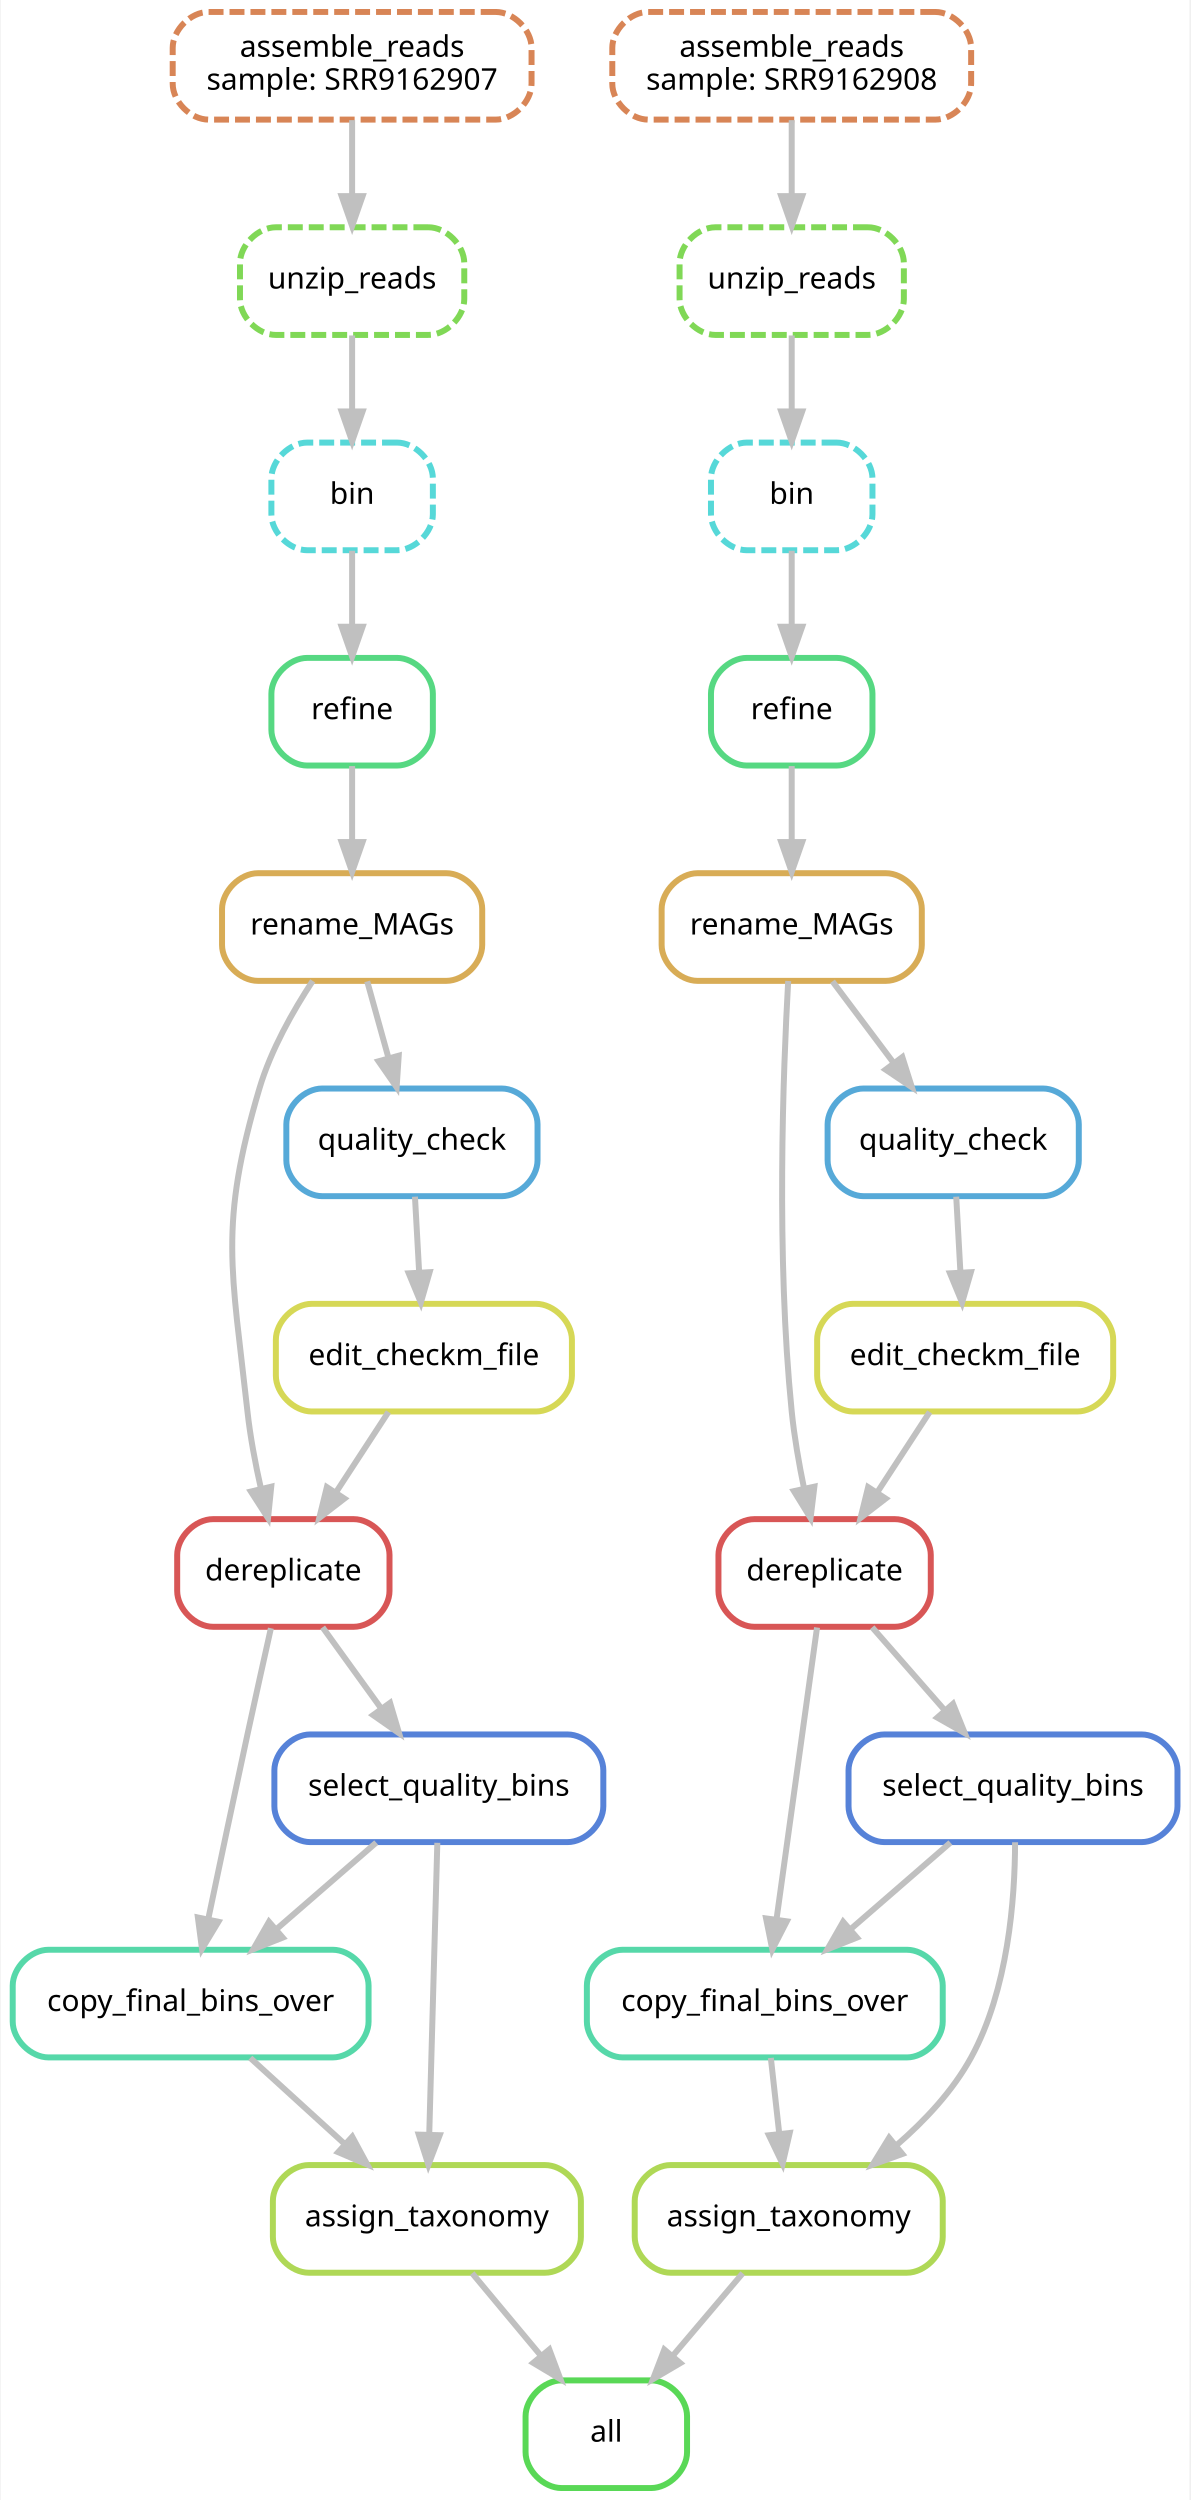
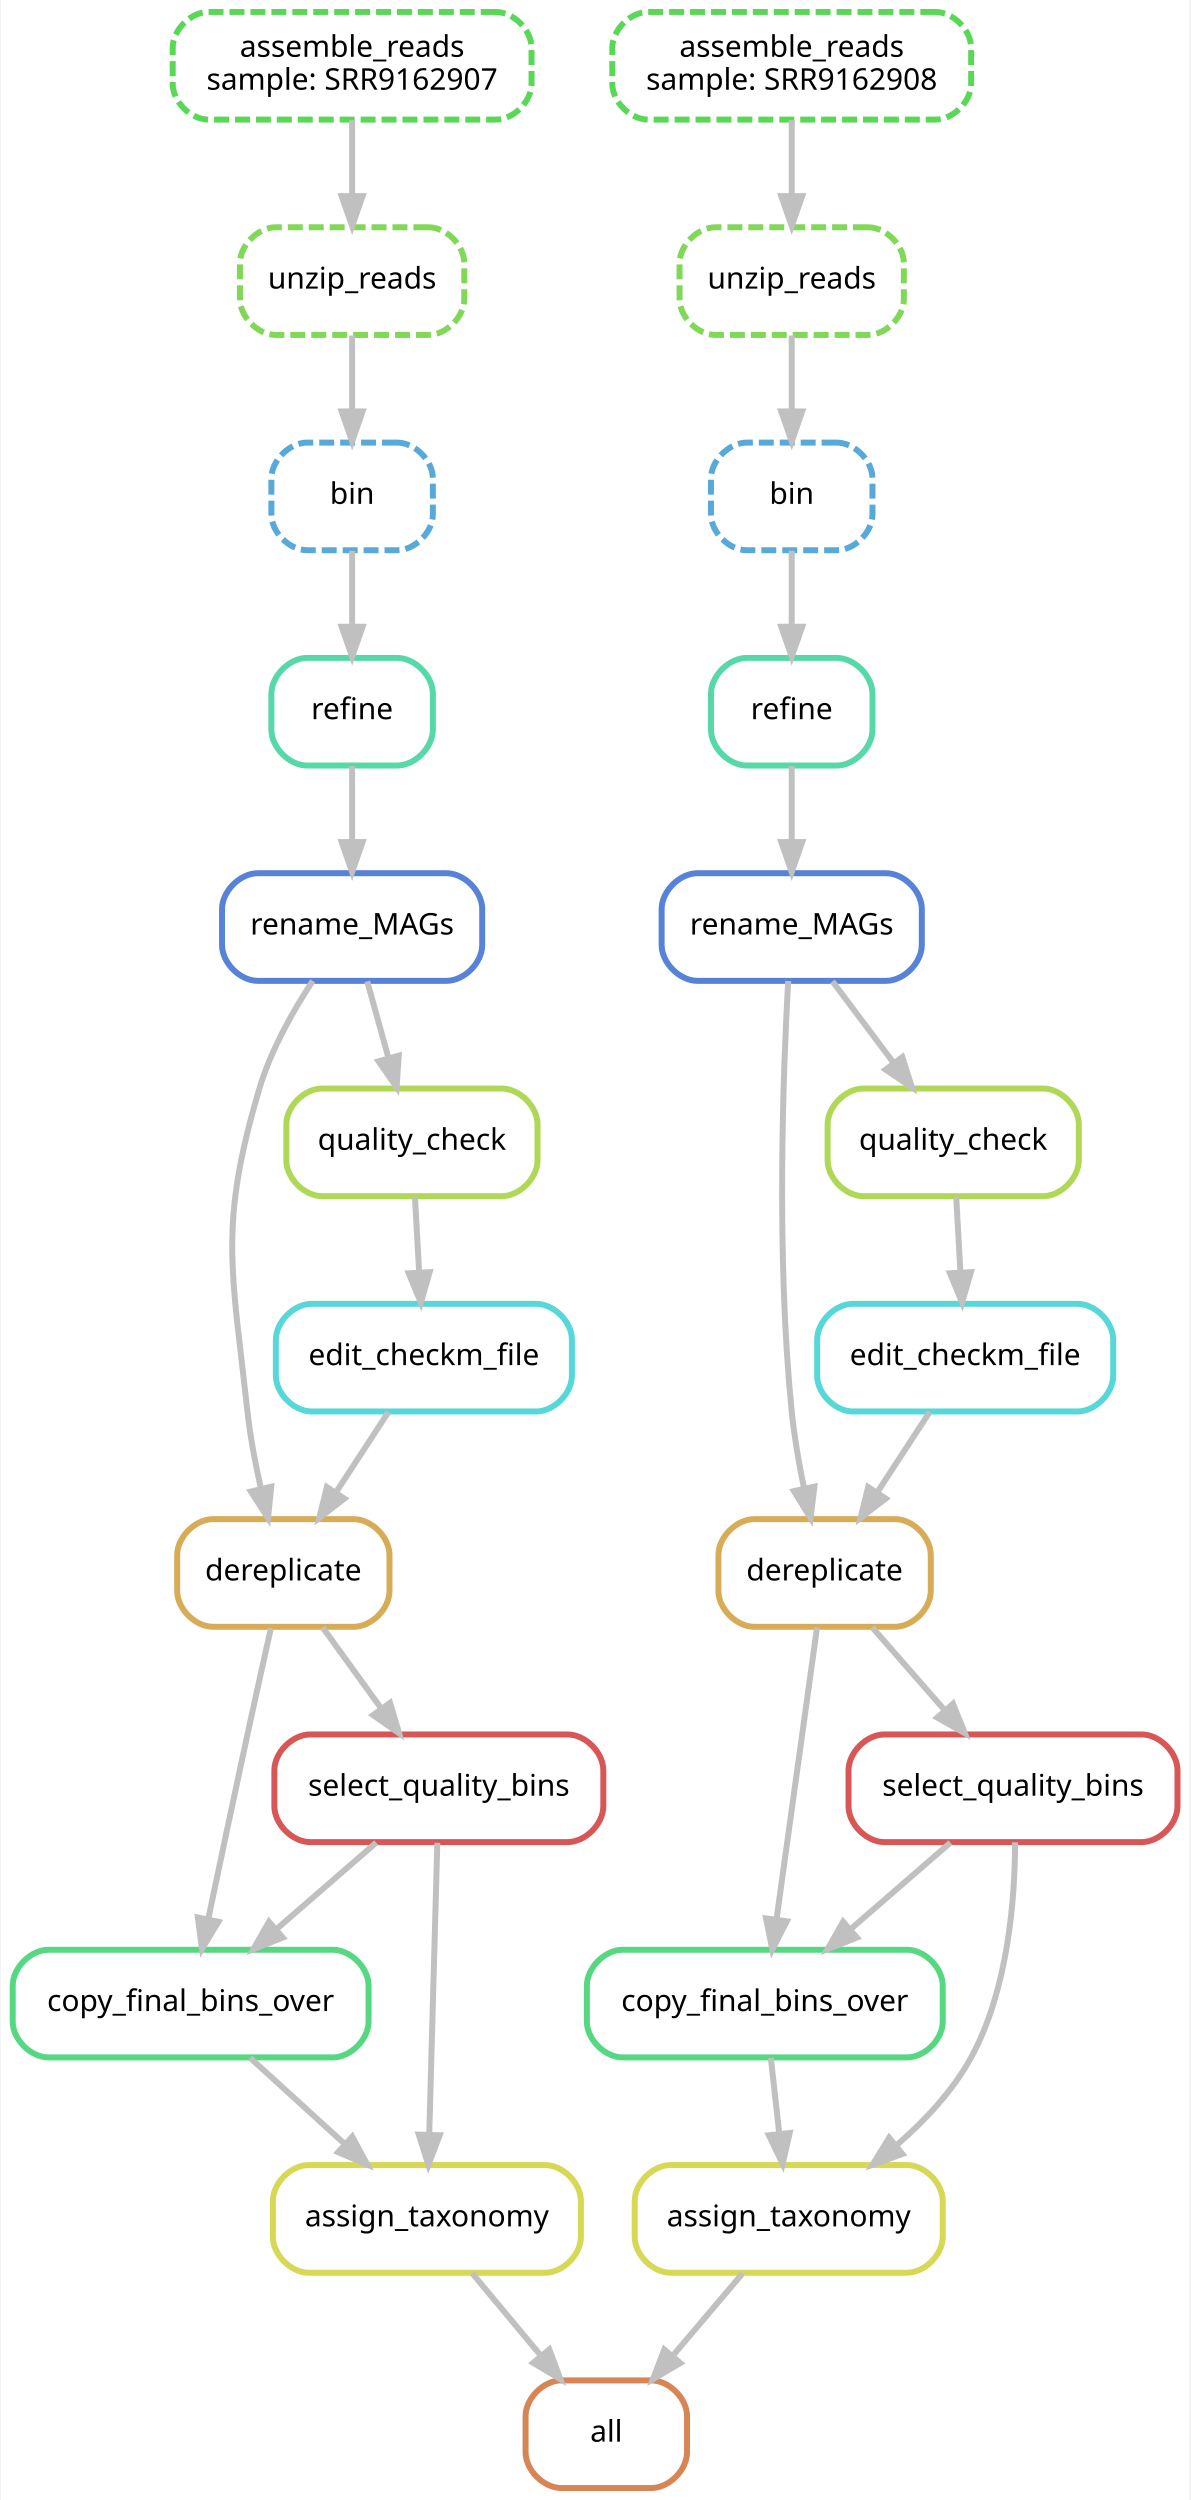
<svg xmlns="http://www.w3.org/2000/svg" width="398pt" height="836pt" viewBox="0.00 0.00 397.50 836.00">
  <g id="graph0" class="graph" transform="scale(1 1) rotate(0) translate(4 832)">
    <polygon fill="#ffffff" stroke="transparent" points="-4,4 -4,-832 393.5,-832 393.5,4 -4,4" />
    <g id="node1" class="node">
-       <path fill="none" stroke="#59d856" stroke-width="2" d="M213.5,-36C213.5,-36 183.5,-36 183.5,-36 177.5,-36 171.5,-30 171.5,-24 171.5,-24 171.5,-12 171.5,-12 171.5,-6 177.5,0 183.5,0 183.5,0 213.5,0 213.5,0 219.5,0 225.5,-6 225.5,-12 225.5,-12 225.5,-24 225.5,-24 225.5,-30 219.5,-36 213.5,-36" />
+       <path fill="none" stroke="#d88556" stroke-width="2" d="M213.5,-36C213.5,-36 183.5,-36 183.5,-36 177.5,-36 171.5,-30 171.5,-24 171.5,-24 171.5,-12 171.5,-12 171.5,-6 177.5,0 183.5,0 183.5,0 213.5,0 213.5,0 219.5,0 225.5,-6 225.5,-12 225.5,-12 225.5,-24 225.5,-24 225.5,-30 219.5,-36 213.5,-36" />
      <text text-anchor="middle" x="198.5" y="-15.5" font-family="sans" font-size="10.00" fill="#000000">all</text>
    </g>
    <g id="node2" class="node">
-       <path fill="none" stroke="#afd856" stroke-width="2" d="M178,-108C178,-108 99,-108 99,-108 93,-108 87,-102 87,-96 87,-96 87,-84 87,-84 87,-78 93,-72 99,-72 99,-72 178,-72 178,-72 184,-72 190,-78 190,-84 190,-84 190,-96 190,-96 190,-102 184,-108 178,-108" />
+       <path fill="none" stroke="#d6d856" stroke-width="2" d="M178,-108C178,-108 99,-108 99,-108 93,-108 87,-102 87,-96 87,-96 87,-84 87,-84 87,-78 93,-72 99,-72 99,-72 178,-72 178,-72 184,-72 190,-78 190,-84 190,-84 190,-96 190,-96 190,-102 184,-108 178,-108" />
      <text text-anchor="middle" x="138.5" y="-87.5" font-family="sans" font-size="10.00" fill="#000000">assign_taxonomy</text>
    </g>
    <g id="edge1" class="edge">
      <path fill="none" stroke="#c0c0c0" stroke-width="2" d="M153.641,-71.831C160.622,-63.454 169.039,-53.353 176.688,-44.175" />
      <polygon fill="#c0c0c0" stroke="#c0c0c0" stroke-width="2" points="179.442,-46.336 183.156,-36.413 174.065,-41.855 179.442,-46.336" />
    </g>
    <g id="node3" class="node">
-       <path fill="none" stroke="#56d8a9" stroke-width="2" d="M107,-180C107,-180 12,-180 12,-180 6,-180 0,-174 0,-168 0,-168 0,-156 0,-156 0,-150 6,-144 12,-144 12,-144 107,-144 107,-144 113,-144 119,-150 119,-156 119,-156 119,-168 119,-168 119,-174 113,-180 107,-180" />
+       <path fill="none" stroke="#56d882" stroke-width="2" d="M107,-180C107,-180 12,-180 12,-180 6,-180 0,-174 0,-168 0,-168 0,-156 0,-156 0,-150 6,-144 12,-144 12,-144 107,-144 107,-144 113,-144 119,-150 119,-156 119,-156 119,-168 119,-168 119,-174 113,-180 107,-180" />
      <text text-anchor="middle" x="59.5" y="-159.5" font-family="sans" font-size="10.00" fill="#000000">copy_final_bins_over</text>
    </g>
    <g id="edge3" class="edge">
      <path fill="none" stroke="#c0c0c0" stroke-width="2" d="M79.435,-143.831C88.978,-135.134 100.56,-124.578 110.931,-115.126" />
      <polygon fill="#c0c0c0" stroke="#c0c0c0" stroke-width="2" points="113.538,-117.486 118.571,-108.163 108.823,-112.312 113.538,-117.486" />
    </g>
    <g id="node4" class="node">
-       <path fill="none" stroke="#d85656" stroke-width="2" d="M114,-324C114,-324 67,-324 67,-324 61,-324 55,-318 55,-312 55,-312 55,-300 55,-300 55,-294 61,-288 67,-288 67,-288 114,-288 114,-288 120,-288 126,-294 126,-300 126,-300 126,-312 126,-312 126,-318 120,-324 114,-324" />
+       <path fill="none" stroke="#d8ac56" stroke-width="2" d="M114,-324C114,-324 67,-324 67,-324 61,-324 55,-318 55,-312 55,-312 55,-300 55,-300 55,-294 61,-288 67,-288 67,-288 114,-288 114,-288 120,-288 126,-294 126,-300 126,-300 126,-312 126,-312 126,-318 120,-324 114,-324" />
      <text text-anchor="middle" x="90.5" y="-303.5" font-family="sans" font-size="10.00" fill="#000000">dereplicate</text>
    </g>
    <g id="edge5" class="edge">
      <path fill="none" stroke="#c0c0c0" stroke-width="2" d="M86.342,-287.516C84.009,-277.092 81.062,-263.826 78.5,-252 74.047,-231.45 69.149,-208.23 65.441,-190.523" />
      <polygon fill="#c0c0c0" stroke="#c0c0c0" stroke-width="2" points="68.773,-189.356 63.301,-180.284 61.921,-190.788 68.773,-189.356" />
    </g>
    <g id="node12" class="node">
-       <path fill="none" stroke="#5682d8" stroke-width="2" d="M185.5,-252C185.5,-252 99.5,-252 99.5,-252 93.5,-252 87.5,-246 87.5,-240 87.5,-240 87.5,-228 87.5,-228 87.5,-222 93.5,-216 99.5,-216 99.5,-216 185.5,-216 185.5,-216 191.5,-216 197.5,-222 197.5,-228 197.5,-228 197.5,-240 197.5,-240 197.5,-246 191.5,-252 185.5,-252" />
+       <path fill="none" stroke="#d85656" stroke-width="2" d="M185.5,-252C185.5,-252 99.5,-252 99.5,-252 93.5,-252 87.5,-246 87.5,-240 87.5,-240 87.5,-228 87.5,-228 87.5,-222 93.5,-216 99.5,-216 99.5,-216 185.5,-216 185.5,-216 191.5,-216 197.5,-222 197.5,-228 197.5,-228 197.5,-240 197.5,-240 197.5,-246 191.5,-252 185.5,-252" />
      <text text-anchor="middle" x="142.5" y="-231.5" font-family="sans" font-size="10.00" fill="#000000">select_quality_bins</text>
    </g>
    <g id="edge15" class="edge">
      <path fill="none" stroke="#c0c0c0" stroke-width="2" d="M103.622,-287.831C109.55,-279.623 116.673,-269.761 123.193,-260.732" />
      <polygon fill="#c0c0c0" stroke="#c0c0c0" stroke-width="2" points="126.184,-262.569 129.202,-252.413 120.509,-258.471 126.184,-262.569" />
    </g>
    <g id="node5" class="node">
-       <path fill="none" stroke="#d8ac56" stroke-width="2" d="M145,-540C145,-540 82,-540 82,-540 76,-540 70,-534 70,-528 70,-528 70,-516 70,-516 70,-510 76,-504 82,-504 82,-504 145,-504 145,-504 151,-504 157,-510 157,-516 157,-516 157,-528 157,-528 157,-534 151,-540 145,-540" />
+       <path fill="none" stroke="#5682d8" stroke-width="2" d="M145,-540C145,-540 82,-540 82,-540 76,-540 70,-534 70,-528 70,-528 70,-516 70,-516 70,-510 76,-504 82,-504 82,-504 145,-504 145,-504 151,-504 157,-510 157,-516 157,-516 157,-528 157,-528 157,-534 151,-540 145,-540" />
      <text text-anchor="middle" x="113.5" y="-519.5" font-family="sans" font-size="10.00" fill="#000000">rename_MAGs</text>
    </g>
    <g id="edge7" class="edge">
      <path fill="none" stroke="#c0c0c0" stroke-width="2" d="M100.314,-503.985C93.704,-493.922 86.311,-480.851 82.5,-468 68.842,-421.95 73.259,-407.746 78.5,-360 79.428,-351.543 81.151,-342.471 83.008,-334.225" />
      <polygon fill="#c0c0c0" stroke="#c0c0c0" stroke-width="2" points="86.453,-334.868 85.381,-324.327 79.646,-333.236 86.453,-334.868" />
    </g>
    <g id="node11" class="node">
-       <path fill="none" stroke="#56a9d8" stroke-width="2" d="M163.5,-468C163.5,-468 103.5,-468 103.5,-468 97.5,-468 91.5,-462 91.5,-456 91.5,-456 91.5,-444 91.5,-444 91.5,-438 97.5,-432 103.5,-432 103.5,-432 163.5,-432 163.5,-432 169.5,-432 175.5,-438 175.5,-444 175.5,-444 175.5,-456 175.5,-456 175.5,-462 169.5,-468 163.5,-468" />
+       <path fill="none" stroke="#afd856" stroke-width="2" d="M163.5,-468C163.5,-468 103.5,-468 103.5,-468 97.5,-468 91.5,-462 91.5,-456 91.5,-456 91.5,-444 91.5,-444 91.5,-438 97.5,-432 103.5,-432 103.5,-432 163.5,-432 163.5,-432 169.5,-432 175.5,-438 175.5,-444 175.5,-444 175.5,-456 175.5,-456 175.5,-462 169.5,-468 163.5,-468" />
      <text text-anchor="middle" x="133.5" y="-447.5" font-family="sans" font-size="10.00" fill="#000000">quality_check</text>
    </g>
    <g id="edge14" class="edge">
      <path fill="none" stroke="#c0c0c0" stroke-width="2" d="M118.547,-503.831C120.709,-496.046 123.285,-486.773 125.685,-478.135" />
      <polygon fill="#c0c0c0" stroke="#c0c0c0" stroke-width="2" points="129.081,-478.985 128.385,-468.413 122.336,-477.112 129.081,-478.985" />
    </g>
    <g id="node6" class="node">
-       <path fill="none" stroke="#56d882" stroke-width="2" d="M128.5,-612C128.5,-612 98.5,-612 98.5,-612 92.5,-612 86.5,-606 86.5,-600 86.5,-600 86.5,-588 86.5,-588 86.5,-582 92.5,-576 98.5,-576 98.5,-576 128.5,-576 128.5,-576 134.5,-576 140.5,-582 140.5,-588 140.5,-588 140.5,-600 140.5,-600 140.5,-606 134.5,-612 128.5,-612" />
+       <path fill="none" stroke="#56d8a9" stroke-width="2" d="M128.5,-612C128.5,-612 98.5,-612 98.5,-612 92.5,-612 86.5,-606 86.5,-600 86.5,-600 86.5,-588 86.5,-588 86.5,-582 92.5,-576 98.5,-576 98.5,-576 128.5,-576 128.5,-576 134.5,-576 140.5,-582 140.5,-588 140.5,-588 140.5,-600 140.5,-600 140.5,-606 134.5,-612 128.5,-612" />
      <text text-anchor="middle" x="113.5" y="-591.5" font-family="sans" font-size="10.00" fill="#000000">refine</text>
    </g>
    <g id="edge9" class="edge">
      <path fill="none" stroke="#c0c0c0" stroke-width="2" d="M113.5,-575.831C113.5,-568.131 113.5,-558.974 113.5,-550.417" />
      <polygon fill="#c0c0c0" stroke="#c0c0c0" stroke-width="2" points="117,-550.413 113.5,-540.413 110,-550.413 117,-550.413" />
    </g>
    <g id="node7" class="node">
-       <path fill="none" stroke="#56d8d8" stroke-width="2" stroke-dasharray="5,2" d="M128.5,-684C128.5,-684 98.5,-684 98.5,-684 92.5,-684 86.5,-678 86.5,-672 86.5,-672 86.5,-660 86.5,-660 86.5,-654 92.5,-648 98.5,-648 98.5,-648 128.5,-648 128.5,-648 134.5,-648 140.5,-654 140.5,-660 140.5,-660 140.5,-672 140.5,-672 140.5,-678 134.5,-684 128.5,-684" />
+       <path fill="none" stroke="#56a9d8" stroke-width="2" stroke-dasharray="5,2" d="M128.5,-684C128.5,-684 98.5,-684 98.5,-684 92.5,-684 86.5,-678 86.5,-672 86.5,-672 86.5,-660 86.5,-660 86.5,-654 92.5,-648 98.5,-648 98.5,-648 128.5,-648 128.5,-648 134.5,-648 140.5,-654 140.5,-660 140.5,-660 140.5,-672 140.5,-672 140.5,-678 134.5,-684 128.5,-684" />
      <text text-anchor="middle" x="113.5" y="-663.5" font-family="sans" font-size="10.00" fill="#000000">bin</text>
    </g>
    <g id="edge10" class="edge">
      <path fill="none" stroke="#c0c0c0" stroke-width="2" d="M113.5,-647.831C113.5,-640.131 113.5,-630.974 113.5,-622.417" />
      <polygon fill="#c0c0c0" stroke="#c0c0c0" stroke-width="2" points="117,-622.413 113.5,-612.413 110,-622.413 117,-622.413" />
    </g>
    <g id="node8" class="node">
      <path fill="none" stroke="#80d856" stroke-width="2" stroke-dasharray="5,2" d="M139,-756C139,-756 88,-756 88,-756 82,-756 76,-750 76,-744 76,-744 76,-732 76,-732 76,-726 82,-720 88,-720 88,-720 139,-720 139,-720 145,-720 151,-726 151,-732 151,-732 151,-744 151,-744 151,-750 145,-756 139,-756" />
      <text text-anchor="middle" x="113.5" y="-735.5" font-family="sans" font-size="10.00" fill="#000000">unzip_reads</text>
    </g>
    <g id="edge11" class="edge">
      <path fill="none" stroke="#c0c0c0" stroke-width="2" d="M113.5,-719.831C113.5,-712.131 113.5,-702.974 113.5,-694.417" />
      <polygon fill="#c0c0c0" stroke="#c0c0c0" stroke-width="2" points="117,-694.413 113.5,-684.413 110,-694.413 117,-694.413" />
    </g>
    <g id="node9" class="node">
-       <path fill="none" stroke="#d88556" stroke-width="2" stroke-dasharray="5,2" d="M161.5,-828C161.5,-828 65.5,-828 65.5,-828 59.5,-828 53.5,-822 53.5,-816 53.5,-816 53.5,-804 53.5,-804 53.5,-798 59.5,-792 65.5,-792 65.5,-792 161.5,-792 161.5,-792 167.5,-792 173.5,-798 173.5,-804 173.5,-804 173.5,-816 173.5,-816 173.5,-822 167.5,-828 161.5,-828" />
+       <path fill="none" stroke="#59d856" stroke-width="2" stroke-dasharray="5,2" d="M161.5,-828C161.5,-828 65.5,-828 65.5,-828 59.5,-828 53.5,-822 53.5,-816 53.5,-816 53.5,-804 53.5,-804 53.5,-798 59.5,-792 65.5,-792 65.5,-792 161.5,-792 161.5,-792 167.5,-792 173.5,-798 173.5,-804 173.5,-804 173.5,-816 173.5,-816 173.5,-822 167.5,-828 161.5,-828" />
      <text text-anchor="middle" x="113.5" y="-813" font-family="sans" font-size="10.00" fill="#000000">assemble_reads</text>
      <text text-anchor="middle" x="113.5" y="-802" font-family="sans" font-size="10.00" fill="#000000">sample: SRR9162907</text>
    </g>
    <g id="edge12" class="edge">
      <path fill="none" stroke="#c0c0c0" stroke-width="2" d="M113.5,-791.831C113.5,-784.131 113.5,-774.974 113.5,-766.417" />
      <polygon fill="#c0c0c0" stroke="#c0c0c0" stroke-width="2" points="117,-766.413 113.5,-756.413 110,-766.413 117,-766.413" />
    </g>
    <g id="node10" class="node">
-       <path fill="none" stroke="#d6d856" stroke-width="2" d="M175,-396C175,-396 100,-396 100,-396 94,-396 88,-390 88,-384 88,-384 88,-372 88,-372 88,-366 94,-360 100,-360 100,-360 175,-360 175,-360 181,-360 187,-366 187,-372 187,-372 187,-384 187,-384 187,-390 181,-396 175,-396" />
+       <path fill="none" stroke="#56d8d8" stroke-width="2" d="M175,-396C175,-396 100,-396 100,-396 94,-396 88,-390 88,-384 88,-384 88,-372 88,-372 88,-366 94,-360 100,-360 100,-360 175,-360 175,-360 181,-360 187,-366 187,-372 187,-372 187,-384 187,-384 187,-390 181,-396 175,-396" />
      <text text-anchor="middle" x="137.5" y="-375.5" font-family="sans" font-size="10.00" fill="#000000">edit_checkm_file</text>
    </g>
    <g id="edge8" class="edge">
      <path fill="none" stroke="#c0c0c0" stroke-width="2" d="M125.64,-359.831C120.337,-351.708 113.976,-341.964 108.133,-333.012" />
      <polygon fill="#c0c0c0" stroke="#c0c0c0" stroke-width="2" points="110.917,-330.874 102.52,-324.413 105.055,-334.7 110.917,-330.874" />
    </g>
    <g id="edge13" class="edge">
      <path fill="none" stroke="#c0c0c0" stroke-width="2" d="M134.509,-431.831C134.937,-424.131 135.446,-414.974 135.921,-406.417" />
      <polygon fill="#c0c0c0" stroke="#c0c0c0" stroke-width="2" points="139.417,-406.592 136.477,-396.413 132.428,-406.204 139.417,-406.592" />
    </g>
    <g id="edge4" class="edge">
      <path fill="none" stroke="#c0c0c0" stroke-width="2" d="M141.993,-215.762C141.311,-191.201 140.09,-147.247 139.288,-118.354" />
      <polygon fill="#c0c0c0" stroke="#c0c0c0" stroke-width="2" points="142.779,-117.989 139.002,-108.09 135.782,-118.183 142.779,-117.989" />
    </g>
    <g id="edge6" class="edge">
      <path fill="none" stroke="#c0c0c0" stroke-width="2" d="M121.556,-215.831C111.431,-207.048 99.122,-196.371 88.145,-186.849" />
      <polygon fill="#c0c0c0" stroke="#c0c0c0" stroke-width="2" points="90.285,-184.072 80.438,-180.163 85.698,-189.359 90.285,-184.072" />
    </g>
    <g id="node13" class="node">
-       <path fill="none" stroke="#afd856" stroke-width="2" d="M299,-108C299,-108 220,-108 220,-108 214,-108 208,-102 208,-96 208,-96 208,-84 208,-84 208,-78 214,-72 220,-72 220,-72 299,-72 299,-72 305,-72 311,-78 311,-84 311,-84 311,-96 311,-96 311,-102 305,-108 299,-108" />
+       <path fill="none" stroke="#d6d856" stroke-width="2" d="M299,-108C299,-108 220,-108 220,-108 214,-108 208,-102 208,-96 208,-96 208,-84 208,-84 208,-78 214,-72 220,-72 220,-72 299,-72 299,-72 305,-72 311,-78 311,-84 311,-84 311,-96 311,-96 311,-102 305,-108 299,-108" />
      <text text-anchor="middle" x="259.5" y="-87.5" font-family="sans" font-size="10.00" fill="#000000">assign_taxonomy</text>
    </g>
    <g id="edge2" class="edge">
      <path fill="none" stroke="#c0c0c0" stroke-width="2" d="M244.107,-71.831C237.01,-63.454 228.452,-53.353 220.676,-44.175" />
      <polygon fill="#c0c0c0" stroke="#c0c0c0" stroke-width="2" points="223.235,-41.781 214.1,-36.413 217.894,-46.306 223.235,-41.781" />
    </g>
    <g id="node14" class="node">
-       <path fill="none" stroke="#56d8a9" stroke-width="2" d="M299,-180C299,-180 204,-180 204,-180 198,-180 192,-174 192,-168 192,-168 192,-156 192,-156 192,-150 198,-144 204,-144 204,-144 299,-144 299,-144 305,-144 311,-150 311,-156 311,-156 311,-168 311,-168 311,-174 305,-180 299,-180" />
+       <path fill="none" stroke="#56d882" stroke-width="2" d="M299,-180C299,-180 204,-180 204,-180 198,-180 192,-174 192,-168 192,-168 192,-156 192,-156 192,-150 198,-144 204,-144 204,-144 299,-144 299,-144 305,-144 311,-150 311,-156 311,-156 311,-168 311,-168 311,-174 305,-180 299,-180" />
      <text text-anchor="middle" x="251.5" y="-159.5" font-family="sans" font-size="10.00" fill="#000000">copy_final_bins_over</text>
    </g>
    <g id="edge16" class="edge">
      <path fill="none" stroke="#c0c0c0" stroke-width="2" d="M253.519,-143.831C254.374,-136.131 255.392,-126.974 256.343,-118.417" />
      <polygon fill="#c0c0c0" stroke="#c0c0c0" stroke-width="2" points="259.828,-118.739 257.454,-108.413 252.871,-117.966 259.828,-118.739" />
    </g>
    <g id="node15" class="node">
-       <path fill="none" stroke="#d85656" stroke-width="2" d="M295,-324C295,-324 248,-324 248,-324 242,-324 236,-318 236,-312 236,-312 236,-300 236,-300 236,-294 242,-288 248,-288 248,-288 295,-288 295,-288 301,-288 307,-294 307,-300 307,-300 307,-312 307,-312 307,-318 301,-324 295,-324" />
+       <path fill="none" stroke="#d8ac56" stroke-width="2" d="M295,-324C295,-324 248,-324 248,-324 242,-324 236,-318 236,-312 236,-312 236,-300 236,-300 236,-294 242,-288 248,-288 248,-288 295,-288 295,-288 301,-288 307,-294 307,-300 307,-300 307,-312 307,-312 307,-318 301,-324 295,-324" />
      <text text-anchor="middle" x="271.5" y="-303.5" font-family="sans" font-size="10.00" fill="#000000">dereplicate</text>
    </g>
    <g id="edge18" class="edge">
      <path fill="none" stroke="#c0c0c0" stroke-width="2" d="M268.967,-287.762C265.556,-263.201 259.451,-219.247 255.438,-190.354" />
      <polygon fill="#c0c0c0" stroke="#c0c0c0" stroke-width="2" points="258.855,-189.513 254.012,-180.09 251.922,-190.476 258.855,-189.513" />
    </g>
    <g id="node23" class="node">
-       <path fill="none" stroke="#5682d8" stroke-width="2" d="M377.5,-252C377.5,-252 291.5,-252 291.5,-252 285.5,-252 279.5,-246 279.5,-240 279.5,-240 279.5,-228 279.5,-228 279.5,-222 285.5,-216 291.5,-216 291.5,-216 377.5,-216 377.5,-216 383.5,-216 389.5,-222 389.5,-228 389.5,-228 389.5,-240 389.5,-240 389.5,-246 383.5,-252 377.5,-252" />
+       <path fill="none" stroke="#d85656" stroke-width="2" d="M377.5,-252C377.5,-252 291.5,-252 291.5,-252 285.5,-252 279.5,-246 279.5,-240 279.5,-240 279.5,-228 279.5,-228 279.5,-222 285.5,-216 291.5,-216 291.5,-216 377.5,-216 377.5,-216 383.5,-216 389.5,-222 389.5,-228 389.5,-228 389.5,-240 389.5,-240 389.5,-246 383.5,-252 377.5,-252" />
      <text text-anchor="middle" x="334.5" y="-231.5" font-family="sans" font-size="10.00" fill="#000000">select_quality_bins</text>
    </g>
    <g id="edge28" class="edge">
      <path fill="none" stroke="#c0c0c0" stroke-width="2" d="M287.398,-287.831C294.728,-279.454 303.566,-269.353 311.597,-260.175" />
      <polygon fill="#c0c0c0" stroke="#c0c0c0" stroke-width="2" points="314.437,-262.244 318.388,-252.413 309.169,-257.634 314.437,-262.244" />
    </g>
    <g id="node16" class="node">
-       <path fill="none" stroke="#d8ac56" stroke-width="2" d="M292,-540C292,-540 229,-540 229,-540 223,-540 217,-534 217,-528 217,-528 217,-516 217,-516 217,-510 223,-504 229,-504 229,-504 292,-504 292,-504 298,-504 304,-510 304,-516 304,-516 304,-528 304,-528 304,-534 298,-540 292,-540" />
+       <path fill="none" stroke="#5682d8" stroke-width="2" d="M292,-540C292,-540 229,-540 229,-540 223,-540 217,-534 217,-528 217,-528 217,-516 217,-516 217,-510 223,-504 229,-504 229,-504 292,-504 292,-504 298,-504 304,-510 304,-516 304,-516 304,-528 304,-528 304,-534 298,-540 292,-540" />
      <text text-anchor="middle" x="260.5" y="-519.5" font-family="sans" font-size="10.00" fill="#000000">rename_MAGs</text>
    </g>
    <g id="edge20" class="edge">
      <path fill="none" stroke="#c0c0c0" stroke-width="2" d="M259.323,-503.961C257.63,-473.983 255.253,-412.049 260.5,-360 261.35,-351.567 262.929,-342.503 264.631,-334.255" />
      <polygon fill="#c0c0c0" stroke="#c0c0c0" stroke-width="2" points="268.079,-334.872 266.807,-324.354 261.242,-333.37 268.079,-334.872" />
    </g>
    <g id="node22" class="node">
-       <path fill="none" stroke="#56a9d8" stroke-width="2" d="M344.5,-468C344.5,-468 284.5,-468 284.5,-468 278.5,-468 272.5,-462 272.5,-456 272.5,-456 272.5,-444 272.5,-444 272.5,-438 278.5,-432 284.5,-432 284.5,-432 344.5,-432 344.5,-432 350.5,-432 356.5,-438 356.5,-444 356.5,-444 356.5,-456 356.5,-456 356.5,-462 350.5,-468 344.5,-468" />
+       <path fill="none" stroke="#afd856" stroke-width="2" d="M344.5,-468C344.5,-468 284.5,-468 284.5,-468 278.5,-468 272.5,-462 272.5,-456 272.5,-456 272.5,-444 272.5,-444 272.5,-438 278.5,-432 284.5,-432 284.5,-432 344.5,-432 344.5,-432 350.5,-432 356.5,-438 356.5,-444 356.5,-444 356.5,-456 356.5,-456 356.5,-462 350.5,-468 344.5,-468" />
      <text text-anchor="middle" x="314.5" y="-447.5" font-family="sans" font-size="10.00" fill="#000000">quality_check</text>
    </g>
    <g id="edge27" class="edge">
      <path fill="none" stroke="#c0c0c0" stroke-width="2" d="M274.127,-503.831C280.346,-495.539 287.832,-485.557 294.66,-476.453" />
      <polygon fill="#c0c0c0" stroke="#c0c0c0" stroke-width="2" points="297.49,-478.513 300.69,-468.413 291.89,-474.313 297.49,-478.513" />
    </g>
    <g id="node17" class="node">
-       <path fill="none" stroke="#56d882" stroke-width="2" d="M275.5,-612C275.5,-612 245.5,-612 245.5,-612 239.5,-612 233.5,-606 233.5,-600 233.5,-600 233.5,-588 233.5,-588 233.5,-582 239.5,-576 245.5,-576 245.5,-576 275.5,-576 275.5,-576 281.5,-576 287.5,-582 287.5,-588 287.5,-588 287.5,-600 287.5,-600 287.5,-606 281.5,-612 275.5,-612" />
+       <path fill="none" stroke="#56d8a9" stroke-width="2" d="M275.5,-612C275.5,-612 245.5,-612 245.5,-612 239.5,-612 233.5,-606 233.5,-600 233.5,-600 233.5,-588 233.5,-588 233.5,-582 239.5,-576 245.5,-576 245.5,-576 275.5,-576 275.5,-576 281.5,-576 287.5,-582 287.5,-588 287.5,-588 287.5,-600 287.5,-600 287.5,-606 281.5,-612 275.5,-612" />
      <text text-anchor="middle" x="260.5" y="-591.5" font-family="sans" font-size="10.00" fill="#000000">refine</text>
    </g>
    <g id="edge22" class="edge">
      <path fill="none" stroke="#c0c0c0" stroke-width="2" d="M260.5,-575.831C260.5,-568.131 260.5,-558.974 260.5,-550.417" />
      <polygon fill="#c0c0c0" stroke="#c0c0c0" stroke-width="2" points="264,-550.413 260.5,-540.413 257,-550.413 264,-550.413" />
    </g>
    <g id="node18" class="node">
-       <path fill="none" stroke="#56d8d8" stroke-width="2" stroke-dasharray="5,2" d="M275.5,-684C275.5,-684 245.5,-684 245.5,-684 239.5,-684 233.5,-678 233.5,-672 233.5,-672 233.5,-660 233.5,-660 233.5,-654 239.5,-648 245.5,-648 245.5,-648 275.5,-648 275.5,-648 281.5,-648 287.5,-654 287.5,-660 287.5,-660 287.5,-672 287.5,-672 287.5,-678 281.5,-684 275.5,-684" />
+       <path fill="none" stroke="#56a9d8" stroke-width="2" stroke-dasharray="5,2" d="M275.5,-684C275.5,-684 245.5,-684 245.5,-684 239.5,-684 233.5,-678 233.5,-672 233.5,-672 233.5,-660 233.5,-660 233.5,-654 239.5,-648 245.5,-648 245.5,-648 275.5,-648 275.5,-648 281.5,-648 287.5,-654 287.5,-660 287.5,-660 287.5,-672 287.5,-672 287.5,-678 281.5,-684 275.5,-684" />
      <text text-anchor="middle" x="260.5" y="-663.5" font-family="sans" font-size="10.00" fill="#000000">bin</text>
    </g>
    <g id="edge23" class="edge">
      <path fill="none" stroke="#c0c0c0" stroke-width="2" d="M260.5,-647.831C260.5,-640.131 260.5,-630.974 260.5,-622.417" />
      <polygon fill="#c0c0c0" stroke="#c0c0c0" stroke-width="2" points="264,-622.413 260.5,-612.413 257,-622.413 264,-622.413" />
    </g>
    <g id="node19" class="node">
      <path fill="none" stroke="#80d856" stroke-width="2" stroke-dasharray="5,2" d="M286,-756C286,-756 235,-756 235,-756 229,-756 223,-750 223,-744 223,-744 223,-732 223,-732 223,-726 229,-720 235,-720 235,-720 286,-720 286,-720 292,-720 298,-726 298,-732 298,-732 298,-744 298,-744 298,-750 292,-756 286,-756" />
      <text text-anchor="middle" x="260.5" y="-735.5" font-family="sans" font-size="10.00" fill="#000000">unzip_reads</text>
    </g>
    <g id="edge24" class="edge">
      <path fill="none" stroke="#c0c0c0" stroke-width="2" d="M260.5,-719.831C260.5,-712.131 260.5,-702.974 260.5,-694.417" />
      <polygon fill="#c0c0c0" stroke="#c0c0c0" stroke-width="2" points="264,-694.413 260.5,-684.413 257,-694.413 264,-694.413" />
    </g>
    <g id="node20" class="node">
-       <path fill="none" stroke="#d88556" stroke-width="2" stroke-dasharray="5,2" d="M308.5,-828C308.5,-828 212.5,-828 212.5,-828 206.5,-828 200.5,-822 200.5,-816 200.5,-816 200.5,-804 200.5,-804 200.5,-798 206.5,-792 212.5,-792 212.5,-792 308.5,-792 308.5,-792 314.5,-792 320.5,-798 320.5,-804 320.5,-804 320.5,-816 320.5,-816 320.5,-822 314.5,-828 308.5,-828" />
+       <path fill="none" stroke="#59d856" stroke-width="2" stroke-dasharray="5,2" d="M308.5,-828C308.5,-828 212.5,-828 212.5,-828 206.5,-828 200.5,-822 200.5,-816 200.5,-816 200.5,-804 200.5,-804 200.5,-798 206.5,-792 212.5,-792 212.5,-792 308.5,-792 308.5,-792 314.5,-792 320.5,-798 320.5,-804 320.5,-804 320.5,-816 320.5,-816 320.5,-822 314.5,-828 308.5,-828" />
      <text text-anchor="middle" x="260.5" y="-813" font-family="sans" font-size="10.00" fill="#000000">assemble_reads</text>
      <text text-anchor="middle" x="260.5" y="-802" font-family="sans" font-size="10.00" fill="#000000">sample: SRR9162908</text>
    </g>
    <g id="edge25" class="edge">
      <path fill="none" stroke="#c0c0c0" stroke-width="2" d="M260.5,-791.831C260.5,-784.131 260.5,-774.974 260.5,-766.417" />
      <polygon fill="#c0c0c0" stroke="#c0c0c0" stroke-width="2" points="264,-766.413 260.5,-756.413 257,-766.413 264,-766.413" />
    </g>
    <g id="node21" class="node">
-       <path fill="none" stroke="#d6d856" stroke-width="2" d="M356,-396C356,-396 281,-396 281,-396 275,-396 269,-390 269,-384 269,-384 269,-372 269,-372 269,-366 275,-360 281,-360 281,-360 356,-360 356,-360 362,-360 368,-366 368,-372 368,-372 368,-384 368,-384 368,-390 362,-396 356,-396" />
+       <path fill="none" stroke="#56d8d8" stroke-width="2" d="M356,-396C356,-396 281,-396 281,-396 275,-396 269,-390 269,-384 269,-384 269,-372 269,-372 269,-366 275,-360 281,-360 281,-360 356,-360 356,-360 362,-360 368,-366 368,-372 368,-372 368,-384 368,-384 368,-390 362,-396 356,-396" />
      <text text-anchor="middle" x="318.5" y="-375.5" font-family="sans" font-size="10.00" fill="#000000">edit_checkm_file</text>
    </g>
    <g id="edge21" class="edge">
      <path fill="none" stroke="#c0c0c0" stroke-width="2" d="M306.64,-359.831C301.337,-351.708 294.976,-341.964 289.133,-333.012" />
      <polygon fill="#c0c0c0" stroke="#c0c0c0" stroke-width="2" points="291.917,-330.874 283.52,-324.413 286.055,-334.7 291.917,-330.874" />
    </g>
    <g id="edge26" class="edge">
      <path fill="none" stroke="#c0c0c0" stroke-width="2" d="M315.509,-431.831C315.937,-424.131 316.446,-414.974 316.921,-406.417" />
      <polygon fill="#c0c0c0" stroke="#c0c0c0" stroke-width="2" points="320.417,-406.592 317.477,-396.413 313.428,-406.204 320.417,-406.592" />
    </g>
    <g id="edge17" class="edge">
      <path fill="none" stroke="#c0c0c0" stroke-width="2" d="M335.194,-215.951C335.158,-196.919 332.863,-166.617 320.5,-144 314.405,-132.85 305.075,-122.875 295.531,-114.624" />
      <polygon fill="#c0c0c0" stroke="#c0c0c0" stroke-width="2" points="297.495,-111.71 287.53,-108.11 293.076,-117.138 297.495,-111.71" />
    </g>
    <g id="edge19" class="edge">
      <path fill="none" stroke="#c0c0c0" stroke-width="2" d="M313.556,-215.831C303.431,-207.048 291.122,-196.371 280.145,-186.849" />
      <polygon fill="#c0c0c0" stroke="#c0c0c0" stroke-width="2" points="282.285,-184.072 272.438,-180.163 277.698,-189.359 282.285,-184.072" />
    </g>
  </g>
</svg>
